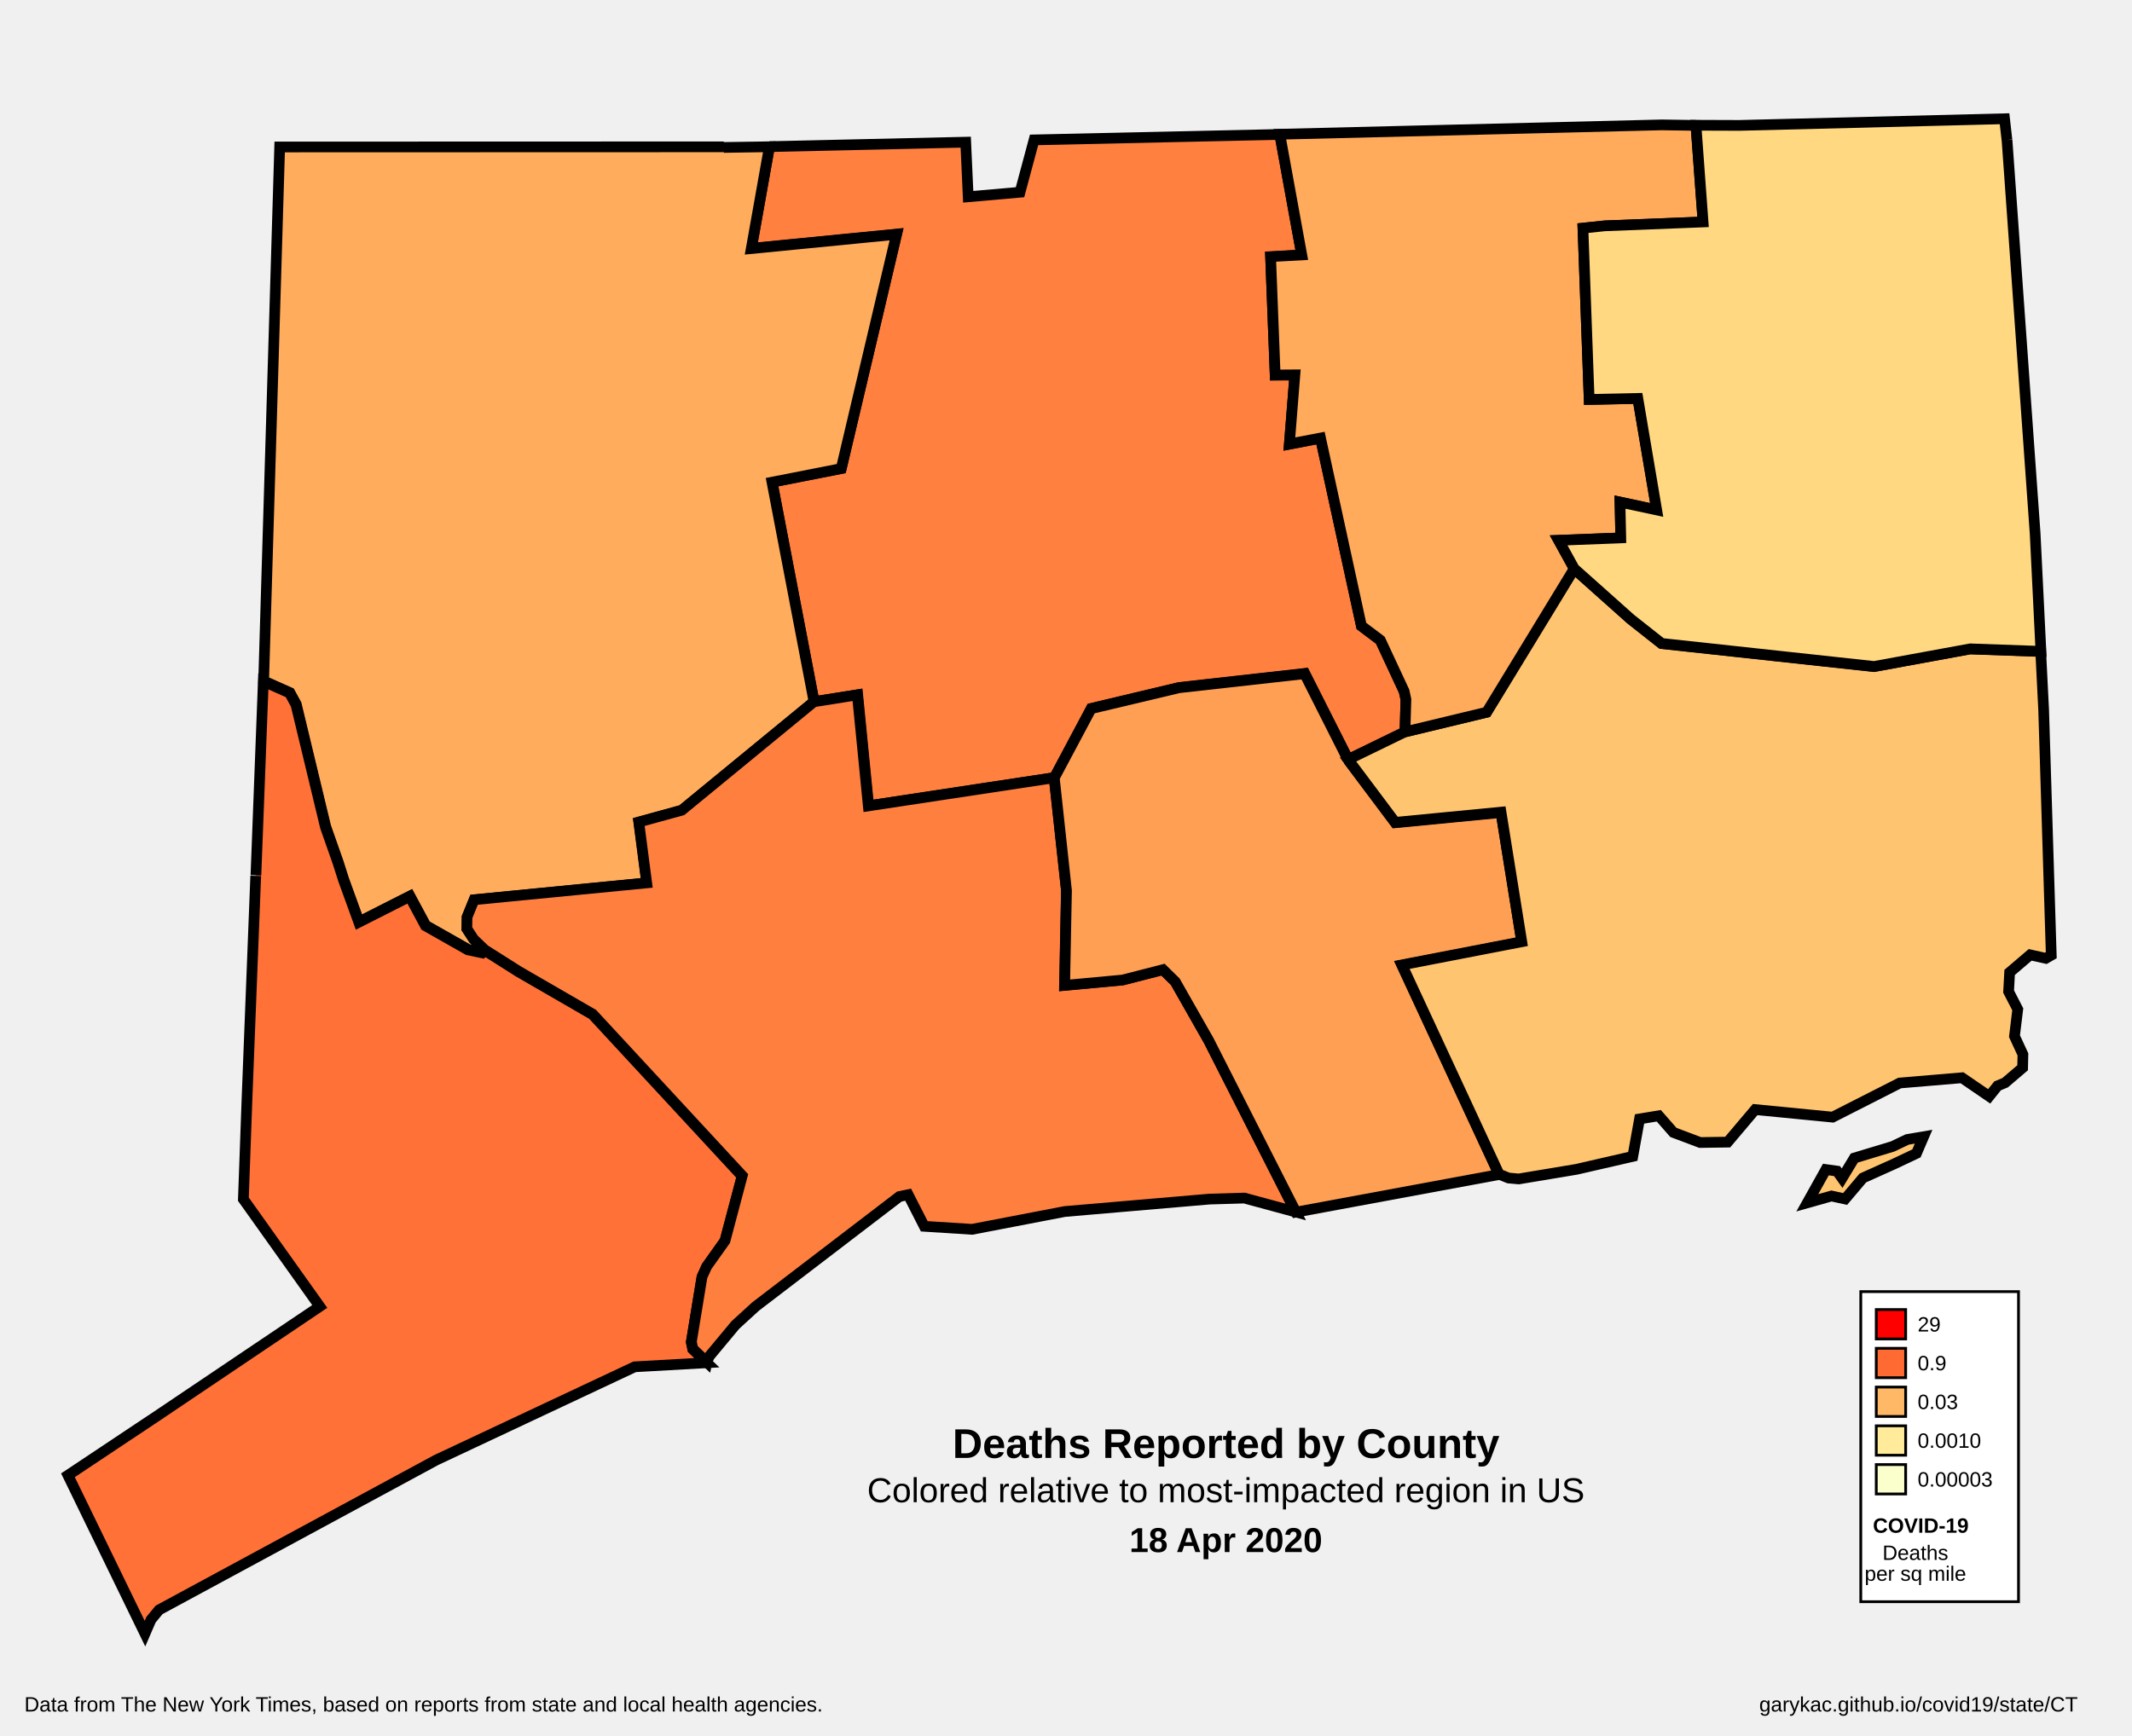
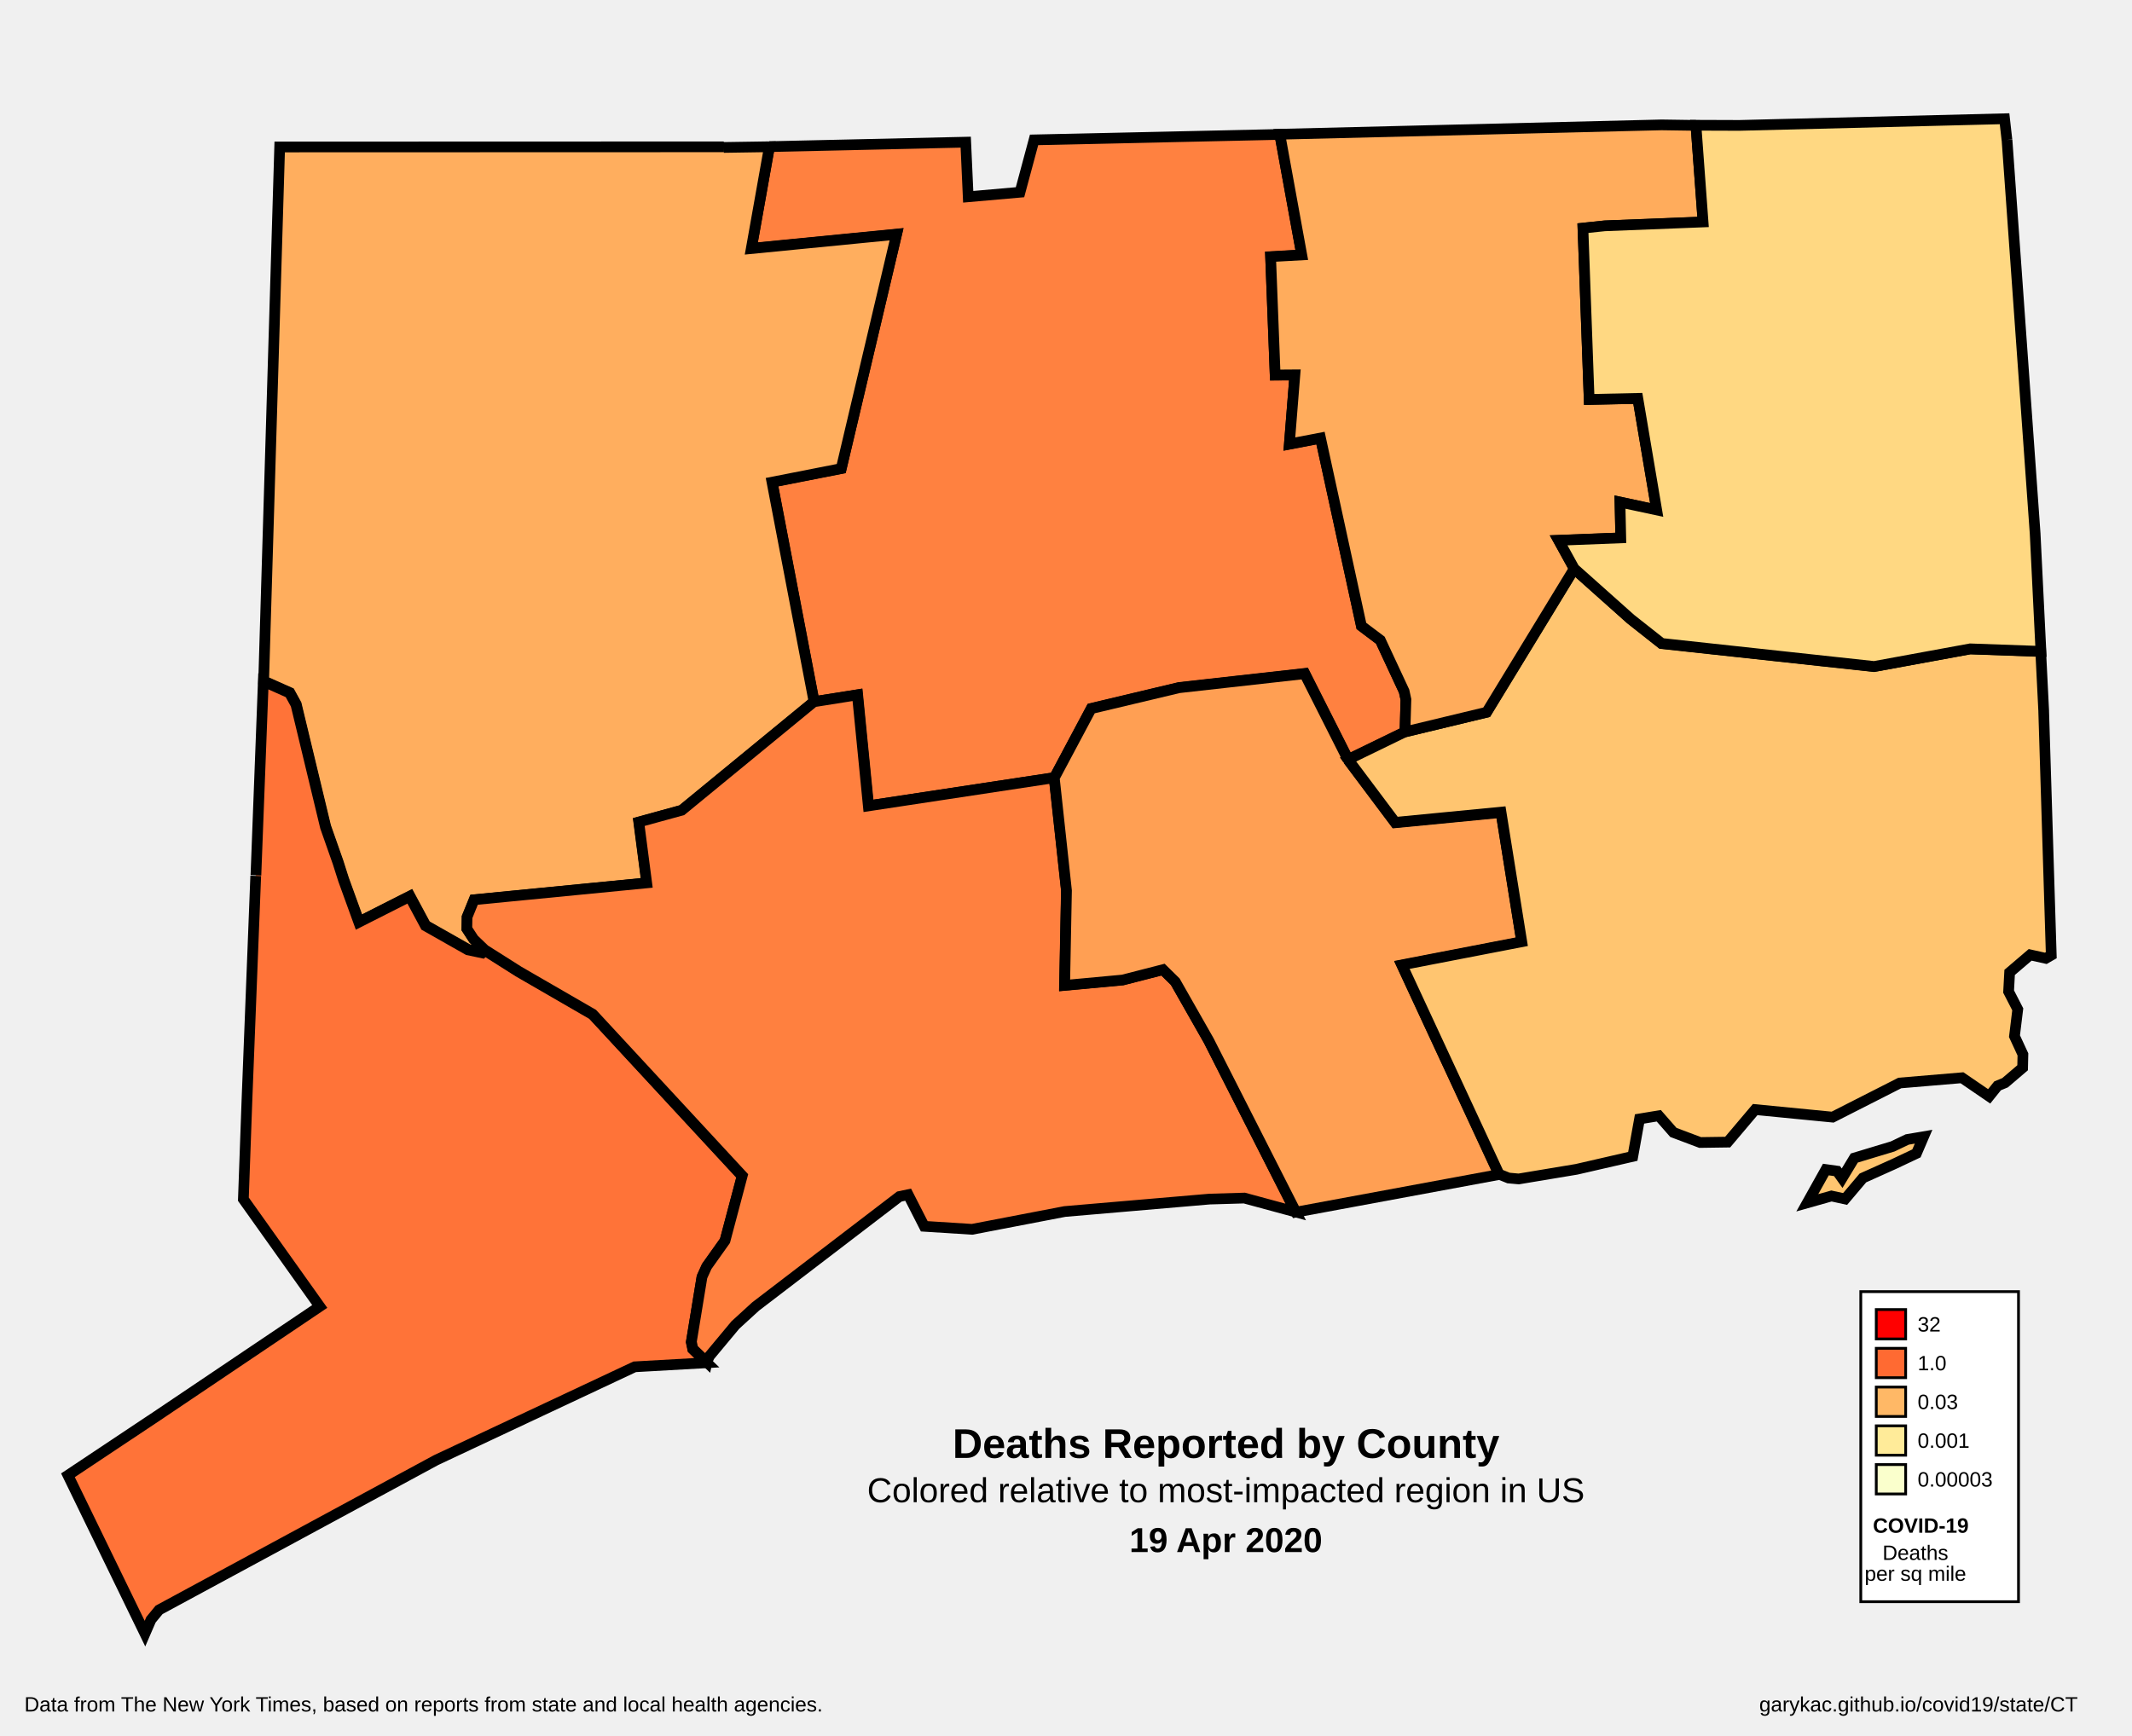
<svg xmlns="http://www.w3.org/2000/svg" width="770" height="627.07" version="1.0" id="svg2">
  <defs id="defs9439" />
  <style id="style6">
  #counties {fill:#d0d0d0;stroke:#000;stroke-width:.178;} 
  #borders {fill:none;stroke:#221e1f;stroke-width:.891;} 
  #separator {fill:none;stroke:#a9a9a9;stroke-width:2.318;}
  #legend-1 {fill:#ff0000;}
  #legend-2 {fill:#ff6a32;}
  #legend-3 {fill:#ffb866;}
  #legend-4 {fill:#ffeb99;}
  #legend-5 {fill:#faffcc;}
-   #c09015 {fill:#ffd881;}
-   #c09011 {fill:#ffc46f;}
-   #c09013 {fill:#ffab5b;}
+   #c09015 {fill:#ffd882;}
+   #c09011 {fill:#ffc570;}
+   #c09013 {fill:#ffac5c;}
  #c09007 {fill:#ff9f53;}
-   #c09005 {fill:#ffad5d;}
-   #c09003 {fill:#ff803f;}
-   #c09001 {fill:#ff7137;}
-   #c09009 {fill:#ff7f3f;}
+   #c09005 {fill:#ffae5e;}
+   #c09003 {fill:#ff8140;}
+   #c09001 {fill:#ff7338;}
+   #c09009 {fill:#ff803f;}
 </style>
  <g id="layer1" style="display:inline" transform="translate(0,8.0273438e-6)">
    <g id="g10509" transform="translate(-204.7704,67.74357)">
      <rect y="398.82" x="876.817" height="112.008" width="56.966" id="rect10421" style="fill:#ffffff;fill-opacity:1;stroke:#000000;stroke-width:1;stroke-linecap:round;stroke-linejoin:miter;stroke-miterlimit:4;stroke-dasharray:none;stroke-dashoffset:0;stroke-opacity:1" />
      <rect y="405.301" x="882.409" height="10.615" width="10.615" id="legend-1" style="stroke:#000000;stroke-width:1" />
      <rect style="stroke:#000000;stroke-width:1" id="legend-2" width="10.615" height="10.615" x="882.409" y="419.301" />
      <rect y="433.301" x="882.409" height="10.615" width="10.615" id="legend-3" style="stroke:#000000;stroke-width:1" />
      <rect style="stroke:#000000;stroke-width:1" id="legend-4" width="10.615" height="10.615" x="882.409" y="447.301" />
      <rect y="461.301" x="882.409" height="10.615" width="10.615" id="legend-5" style="stroke:#000000;stroke-width:1" />
      <text id="text10456" y="413.239" x="897.338" style="font-style:normal;font-weight:normal;font-size:7.5px;line-height:125%;font-family:sans-serif;letter-spacing:0px;word-spacing:0px;fill:#000000;fill-opacity:1;stroke:none;stroke-width:1px;stroke-linecap:butt;stroke-linejoin:miter;stroke-opacity:1" xml:space="preserve">
-         <tspan style="font-style:normal;font-variant:normal;font-weight:normal;font-stretch:normal;font-family:Arial;-inkscape-font-specification:Arial" y="413.239" x="897.338" id="tspan10458">29</tspan>
+         <tspan style="font-style:normal;font-variant:normal;font-weight:normal;font-stretch:normal;font-family:Arial;-inkscape-font-specification:Arial" y="413.239" x="897.338" id="tspan10458">32</tspan>
      </text>
      <text xml:space="preserve" style="font-style:normal;font-weight:normal;font-size:7.5px;line-height:125%;font-family:sans-serif;letter-spacing:0px;word-spacing:0px;fill:#000000;fill-opacity:1;stroke:none;stroke-width:1px;stroke-linecap:butt;stroke-linejoin:miter;stroke-opacity:1" x="897.338" y="427.239" id="text10460">
-         <tspan id="tspan10462" x="897.338" y="427.239" style="font-style:normal;font-variant:normal;font-weight:normal;font-stretch:normal;font-family:Arial;-inkscape-font-specification:Arial">0.9</tspan>
+         <tspan id="tspan10462" x="897.338" y="427.239" style="font-style:normal;font-variant:normal;font-weight:normal;font-stretch:normal;font-family:Arial;-inkscape-font-specification:Arial">1.0</tspan>
      </text>
      <text id="text10464" y="441.239" x="897.338" style="font-style:normal;font-weight:normal;font-size:7.5px;line-height:125%;font-family:sans-serif;letter-spacing:0px;word-spacing:0px;fill:#000000;fill-opacity:1;stroke:none;stroke-width:1px;stroke-linecap:butt;stroke-linejoin:miter;stroke-opacity:1" xml:space="preserve">
        <tspan style="font-style:normal;font-variant:normal;font-weight:normal;font-stretch:normal;font-family:Arial;-inkscape-font-specification:Arial" y="441.239" x="897.338" id="tspan10466">0.03</tspan>
      </text>
      <text xml:space="preserve" style="font-style:normal;font-weight:normal;font-size:7.5px;line-height:125%;font-family:sans-serif;letter-spacing:0px;word-spacing:0px;fill:#000000;fill-opacity:1;stroke:none;stroke-width:1px;stroke-linecap:butt;stroke-linejoin:miter;stroke-opacity:1" x="897.338" y="455.239" id="text10468">
-         <tspan id="tspan10470" x="897.338" y="455.239" style="font-style:normal;font-variant:normal;font-weight:normal;font-stretch:normal;font-family:Arial;-inkscape-font-specification:Arial">0.0010</tspan>
+         <tspan id="tspan10470" x="897.338" y="455.239" style="font-style:normal;font-variant:normal;font-weight:normal;font-stretch:normal;font-family:Arial;-inkscape-font-specification:Arial">0.001</tspan>
      </text>
      <text id="text10472" y="469.239" x="897.338" style="font-style:normal;font-weight:normal;font-size:7.5px;line-height:125%;font-family:sans-serif;letter-spacing:0px;word-spacing:0px;fill:#000000;fill-opacity:1;stroke:none;stroke-width:1px;stroke-linecap:butt;stroke-linejoin:miter;stroke-opacity:1" xml:space="preserve">
        <tspan style="font-style:normal;font-variant:normal;font-weight:normal;font-stretch:normal;font-family:Arial;-inkscape-font-specification:Arial" y="469.239" x="897.338" id="tspan10474">0.00003</tspan>
      </text>
      <g transform="translate(0,-2.192453)" id="g10492">
        <text xml:space="preserve" style="font-style:normal;font-weight:normal;font-size:7.5px;line-height:125%;font-family:sans-serif;text-align:center;letter-spacing:0px;word-spacing:0px;text-anchor:middle;fill:#000000;fill-opacity:1;stroke:none;stroke-width:1px;stroke-linecap:butt;stroke-linejoin:miter;stroke-opacity:1" x="905.319" y="497.919" id="text10480">
          <tspan id="tspan10482" x="905.319" y="497.919" style="font-style:normal;font-variant:normal;font-weight:normal;font-stretch:normal;font-family:Arial;-inkscape-font-specification:Arial;text-align:center;text-anchor:middle">Deaths</tspan>
        </text>
        <text id="text10484" y="505.458" x="905.319" style="font-style:normal;font-weight:normal;font-size:7.5px;line-height:125%;font-family:sans-serif;text-align:center;letter-spacing:0px;word-spacing:0px;text-anchor:middle;fill:#000000;fill-opacity:1;stroke:none;stroke-width:1px;stroke-linecap:butt;stroke-linejoin:miter;stroke-opacity:1" xml:space="preserve">
          <tspan style="font-style:normal;font-variant:normal;font-weight:normal;font-stretch:normal;font-family:Arial;-inkscape-font-specification:Arial;text-align:center;text-anchor:middle" y="505.458" x="905.319" id="tspan10486">per sq mile</tspan>
        </text>
      </g>
      <text id="text10488" y="485.919" x="905.319" style="font-style:normal;font-weight:normal;font-size:7.5px;line-height:125%;font-family:sans-serif;text-align:center;letter-spacing:0px;word-spacing:0px;text-anchor:middle;fill:#000000;fill-opacity:1;stroke:none;stroke-width:1px;stroke-linecap:butt;stroke-linejoin:miter;stroke-opacity:1" xml:space="preserve">
        <tspan style="font-style:normal;font-variant:normal;font-weight:bold;font-stretch:normal;font-family:Arial;-inkscape-font-specification:'Arial Bold';text-align:center;text-anchor:middle" y="485.919" x="905.319" id="tspan10490">COVID-19</tspan>
      </text>
    </g>
    <text xml:space="preserve" style="font-style:normal;font-weight:normal;font-size:7.5px;line-height:125%;font-family:sans-serif;text-align:center;letter-spacing:0px;word-spacing:0px;text-anchor:middle;fill:#000000;fill-opacity:1;stroke:none;stroke-width:1px;stroke-linecap:butt;stroke-linejoin:miter;stroke-opacity:1" x="157.849" y="618.237" id="text10498">
      <tspan id="tspan10500" x="157.849" y="618.237" style="font-style:normal;font-variant:normal;font-weight:normal;font-stretch:normal;font-family:Arial;-inkscape-font-specification:Arial;text-align:center;text-anchor:middle">Data from The New York Times, based on reports from state and local health agencies.</tspan>
    </text>
    <g id="g10510" transform="translate(-212,-32)">
      <text xml:space="preserve" style="font-style:normal;font-weight:normal;font-size:7.5px;line-height:125%;font-family:sans-serif;text-align:center;letter-spacing:0px;word-spacing:0px;text-anchor:middle;fill:#000000;fill-opacity:1;stroke:none;stroke-width:1px;stroke-linecap:butt;stroke-linejoin:miter;stroke-opacity:1" x="661.613" y="558.64" id="text10502">
        <tspan id="tspan10504" x="661.613" y="558.64" style="font-style:normal;font-variant:normal;font-weight:bold;font-stretch:normal;font-size:15px;font-family:Arial;-inkscape-font-specification:'Arial Bold';text-align:center;text-anchor:middle">Deaths Reported by County</tspan>
      </text>
      <text id="text10506" y="574.64" x="661.57" style="font-style:normal;font-weight:normal;font-size:7.5px;line-height:125%;font-family:sans-serif;text-align:center;letter-spacing:0px;word-spacing:0px;text-anchor:middle;fill:#000000;fill-opacity:1;stroke:none;stroke-width:1px;stroke-linecap:butt;stroke-linejoin:miter;stroke-opacity:1" xml:space="preserve">
        <tspan style="font-style:normal;font-variant:normal;font-weight:normal;font-stretch:normal;font-size:12.5px;font-family:Arial;-inkscape-font-specification:Arial;text-align:center;text-anchor:middle" y="574.64" x="661.57" id="tspan10508">Colored relative to most-impacted region in US</tspan>
      </text>
      <text xml:space="preserve" style="font-style:normal;font-weight:normal;font-size:7.5px;line-height:125%;font-family:sans-serif;text-align:center;letter-spacing:0px;word-spacing:0px;text-anchor:middle;fill:#000000;fill-opacity:1;stroke:none;stroke-width:1px;stroke-linecap:butt;stroke-linejoin:miter;stroke-opacity:1" x="661.57" y="592.64" id="text10536">
-         <tspan id="tspan10538" x="661.57" y="592.64" style="font-style:normal;font-variant:normal;font-weight:bold;font-stretch:normal;font-size:12.5px;font-family:Arial;-inkscape-font-specification:'Arial Bold';text-align:center;text-anchor:middle">18 Apr 2020</tspan>
+         <tspan id="tspan10538" x="661.57" y="592.64" style="font-style:normal;font-variant:normal;font-weight:bold;font-stretch:normal;font-size:12.5px;font-family:Arial;-inkscape-font-specification:'Arial Bold';text-align:center;text-anchor:middle">19 Apr 2020</tspan>
      </text>
    </g>
    <text id="text10516" y="618.237" x="760.184" style="font-style:normal;font-weight:normal;font-size:7.5px;line-height:125%;font-family:sans-serif;text-align:end;letter-spacing:0px;word-spacing:0px;text-anchor:end;fill:#000000;fill-opacity:1;stroke:none;stroke-width:1px;stroke-linecap:butt;stroke-linejoin:miter;stroke-opacity:1" xml:space="preserve">
      <tspan style="font-style:normal;font-variant:normal;font-weight:normal;font-stretch:normal;font-family:Arial;-inkscape-font-specification:Arial;text-align:end;text-anchor:end" y="618.237" x="760.184" id="tspan10518">garykac.github.io/covid19/state/CT</tspan>
    </text>
  </g>
  <g id="layer2" style="display:inline;fill:#fff;stroke:#000;stroke-width:.178;" transform="translate(0,8.0273438e-6)">
    <g id="g25715" transform="matrix(21.25311,4.488403,-4.488403,21.25311,-18299.513,-7683.981)">
      <path id="c09003" d="m 910.38,171.777 3.178,-0.747 0.228,0.88 0.827,-0.252 0.049,-0.9 3.979,-0.933 0.772,1.888 -0.501,0.135 0.481,1.91 0.32,-0.07 0.148,1.144 0.486,-0.204 1.311,2.916 0.357,0.167 0.563,0.75 0.057,0.127 0.096,0.531 -0.827,0.643 -1.004,-1.253 -1.995,0.66 -1.357,0.642 -0.362,1.253 -2.927,1.097 -0.56,-1.769 -0.684,0.262 -1.439,-3.43 1.079,-0.459 0.095,-4.002 -2.314,0.731 -0.055,-1.719" style="stroke:#000" />
      <path id="c09005" d="m 909.64,171.947 0.74,-0.168 0.055,1.719 2.314,-0.731 -0.095,4.002 -1.079,0.459 1.439,3.43 -1.776,2.218 -0.659,0.34 0.338,0.963 -2.75,0.867 -0.055,0.306 0.037,0.191 0.146,0.146 0.218,0.136 -0.032,0.05 -0.241,0 -0.775,-0.246 -0.357,-0.423 -0.739,0.594 -0.397,-0.639 -0.15,-0.264 -0.323,-0.531 -0.9,-1.89 -0.144,-0.168 -0.467,-0.1 -1.574,-8.743 7.224,-1.528" style="stroke:#000" />
      <path id="c09001" d="m 904.53,185.397 -0.546,-3.182 0.467,0.1 0.144,0.168 0.9,1.89 0.323,0.531 0.15,0.264 0.397,0.639 0.739,-0.594 0.357,0.423 0.775,0.246 0.241,0 0.032,-0.05 0.626,0.233 1.351,0.442 2.988,2.115 -0.057,1.116 -0.209,0.481 -0.041,0.186 0.05,1.094 0.048,0.109 0.275,0.171 -1.159,0.314 -2.91,2.2 -3.992,3.389 -0.098,0.188 -0.05,0.247 -1.797,-2.312 1.252,-1.278 2.264,-2.334 -1.611,-1.483 -0.282,-1.623 -0.628,-3.68" style="stroke:#000" />
      <path id="c09009" d="m 917.18,181.067 0.587,1.792 0.295,1.549 0.926,-0.287 0.62,-0.307 0.241,0.154 0.747,0.843 2.007,2.492 -0.884,-0.05 -0.562,0.136 -2.314,0.7 -1.446,0.608 -0.788,0.115 -0.371,-0.459 -0.136,0.06 -1.961,2.283 -0.266,0.371 -0.314,0.594 -0.021,0.09 0,0.02 -0.275,-0.171 -0.048,-0.109 -0.05,-1.094 0.041,-0.186 0.209,-0.481 0.057,-1.116 -2.988,-2.115 -1.351,-0.442 -0.626,-0.233 -0.218,-0.136 -0.146,-0.146 -0.037,-0.191 0.055,-0.306 2.75,-0.867 -0.338,-0.963 0.659,-0.34 1.776,-2.218 0.684,-0.262 0.56,1.769 2.927,-1.097" style="stroke:#000" />
      <path id="c09007" d="m 921.9,179.767 0.983,0.861 1.686,-0.53 0.783,2.037 -1.87,0.789 2.299,3.071 -3.175,1.31 -2.007,-2.492 -0.747,-0.843 -0.241,-0.154 -0.62,0.307 -0.926,0.287 -0.296,-1.549 -0.586,-1.792 0.362,-1.253 1.357,-0.642 1.995,-0.66 1.004,1.253" style="stroke:#000" />
      <path id="c09011" d="m 933.05,176.587 0.961,3.942 -0.078,0.07 -0.266,-0.003 -0.274,0.356 0.049,0.315 0.21,0.258 0.039,0.448 0.2,0.268 0.041,0.218 -0.234,0.304 -0.111,0.076 -0.101,0.2 -0.506,-0.209 -0.994,0.299 -0.629,0.507 -0.346,0.279 -1.286,0.143 -0.336,0.624 -0.446,0.101 -0.47,-0.072 -0.295,-0.221 -0.302,0.118 0.019,0.632 -0.871,0.404 -0.907,0.355 -0.169,0.02 -0.168,-0.03 -2.299,-3.071 1.87,-0.789 -0.783,-2.037 -1.686,0.53 -0.983,-0.861 0.827,-0.643 1.262,-0.601 0.931,-2.636 1.093,0.626 0.587,0.291 3.535,-0.355 1.503,-0.617 1.159,-0.202 0.255,0.965 m -2.158,8.807 0.188,-0.605 0.187,-0.013 0.107,0.098 0.129,-0.37 0.584,-0.32 0.214,-0.164 0.256,-0.101 -0.059,0.296 -0.328,0.249 -0.459,0.335 -0.217,0.403 -0.232,-0.002 z" style="stroke:#000" />
      <path id="c09013" d="m 925.38,168.247 0.448,1.549 -1.587,0.401 -0.346,0.112 0.69,2.766 0.788,-0.184 0.69,1.75 -0.624,-0.002 0.136,0.58 -1.003,0.253 0.351,0.407 -0.931,2.636 -1.262,0.601 -0.096,-0.531 -0.057,-0.127 -0.563,-0.75 -0.357,-0.167 -1.311,-2.916 -0.486,0.204 -0.148,-1.144 -0.32,0.07 -0.481,-1.91 0.501,-0.135 -0.772,-1.888 6.179,-1.464 0.562,-0.11" style="stroke:#000" />
      <path id="c09015" d="m 930.49,167.417 1.81,6.307 0.499,1.897 -1.159,0.202 -1.503,0.617 -3.535,0.355 -0.587,-0.291 -1.093,-0.626 -0.351,-0.407 1.003,-0.253 -0.136,-0.58 0.624,0.002 -0.69,-1.75 -0.788,0.184 -0.69,-2.766 0.346,-0.112 1.587,-0.401 -0.448,-1.549 0.708,-0.147 4.29,-1.019 0.112,0.337" style="stroke:#000" />
    </g>
  </g>
</svg>
